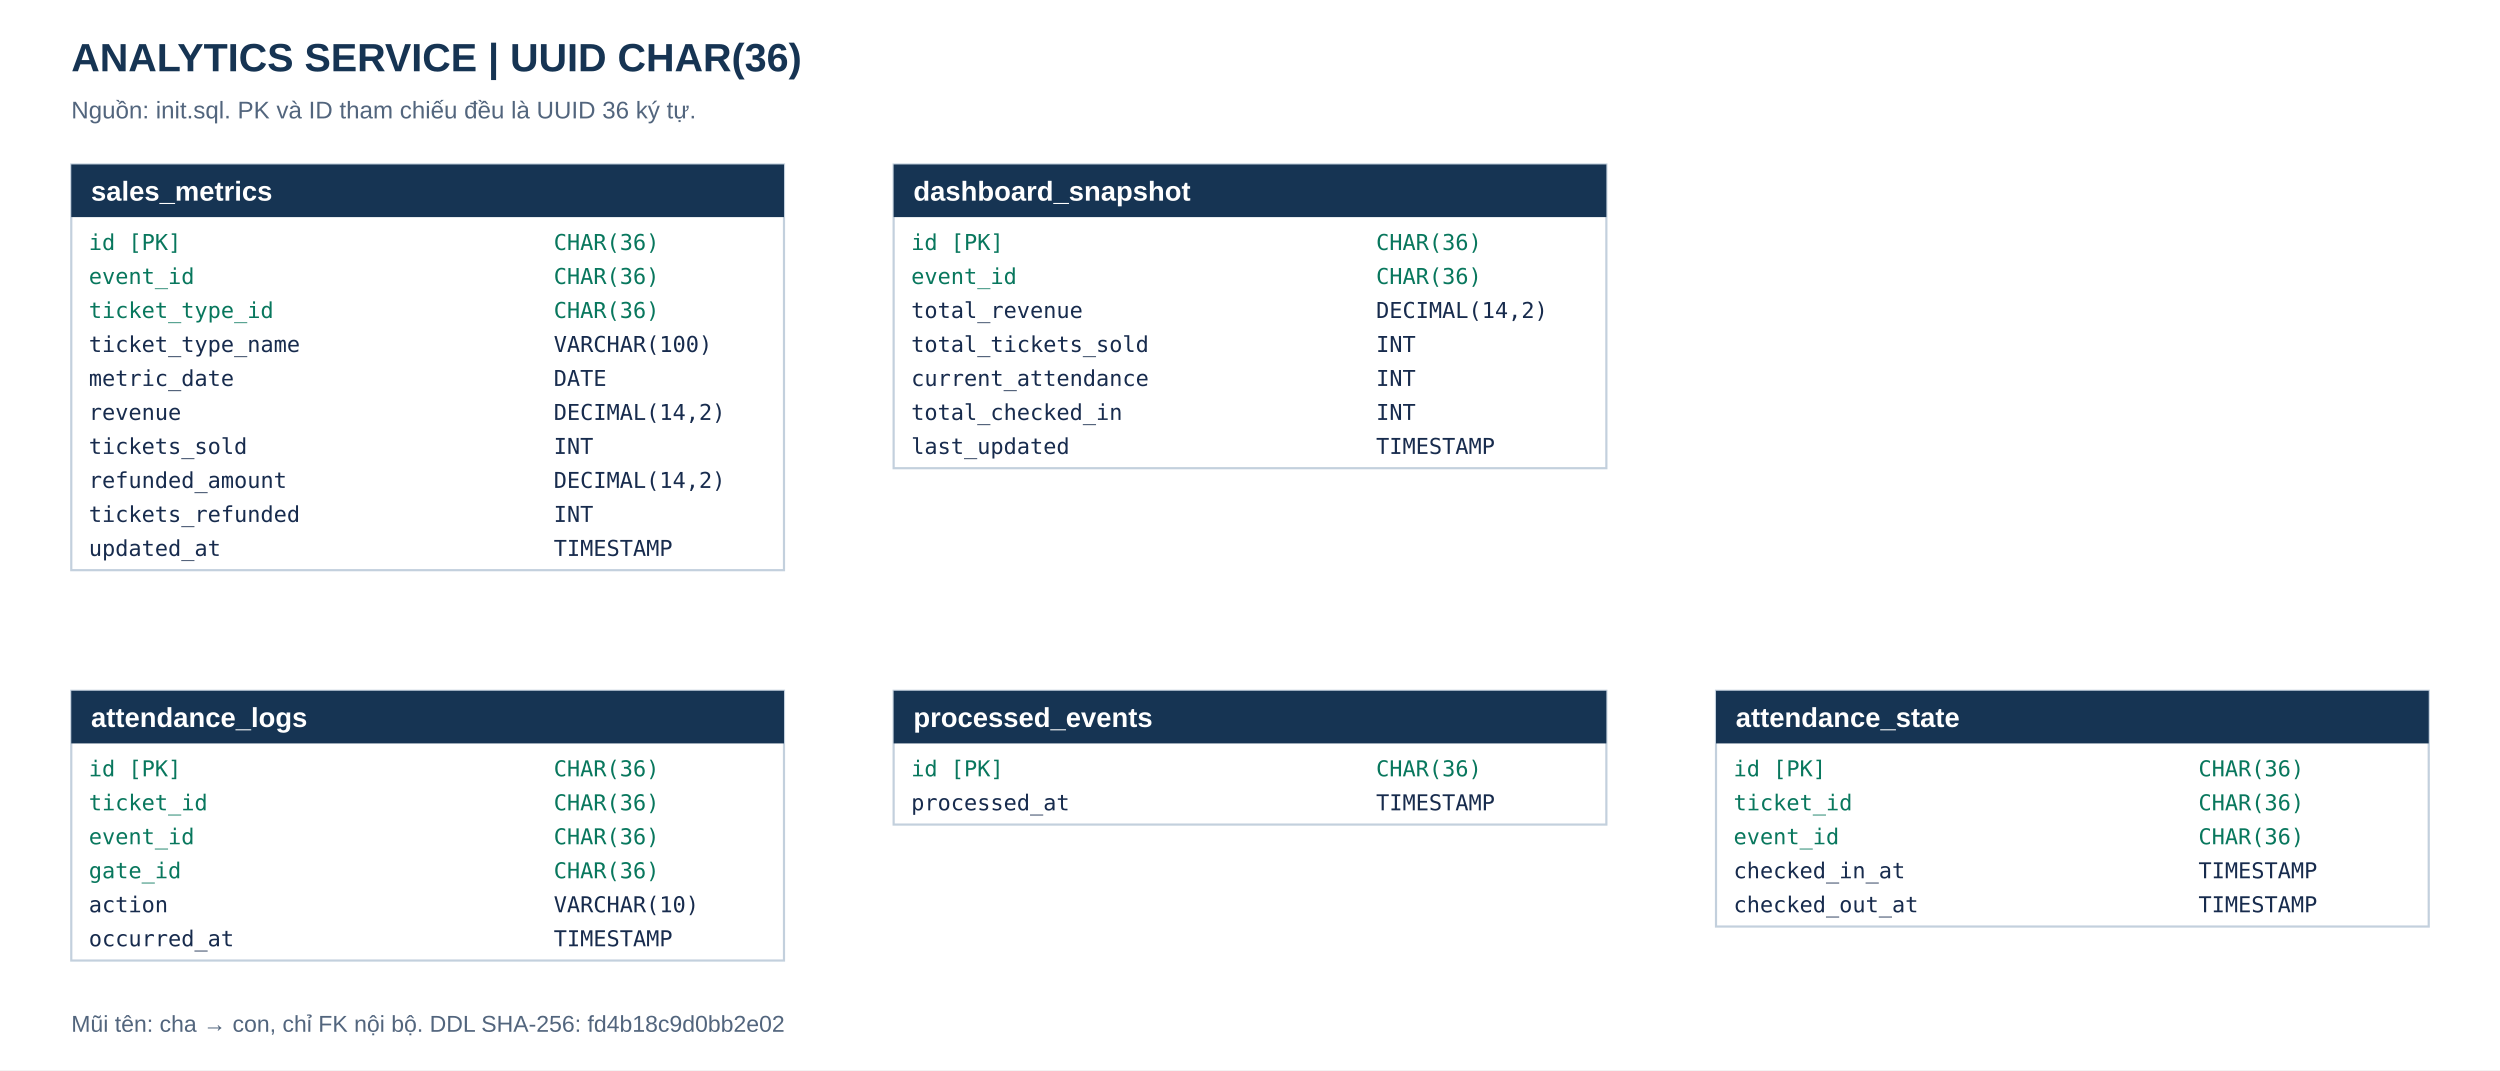
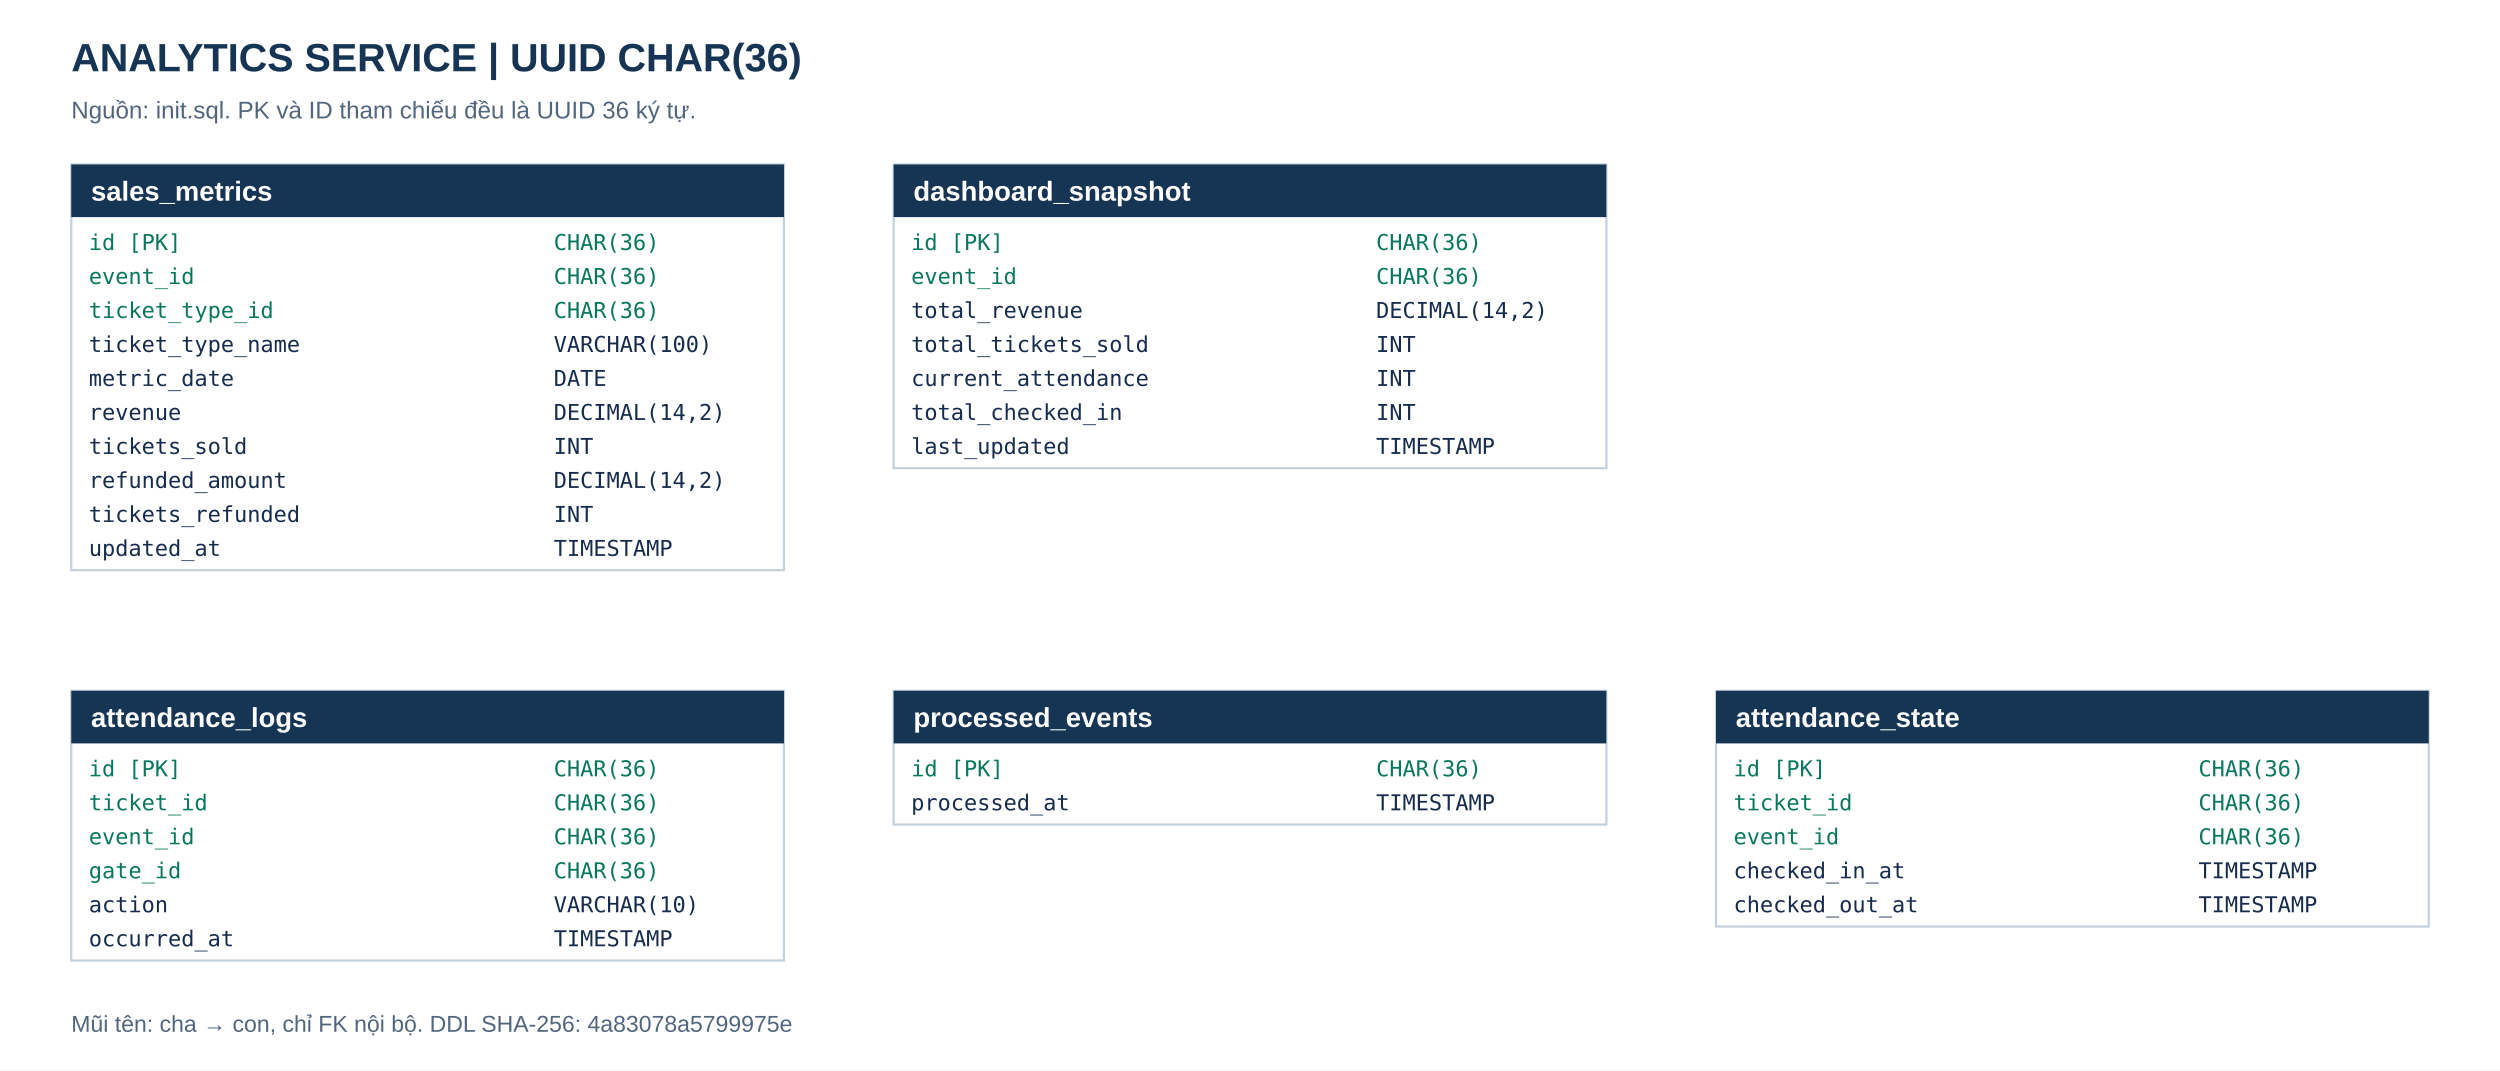
<svg xmlns="http://www.w3.org/2000/svg" width="2280" height="976" viewBox="0 0 2280 976" role="img" aria-labelledby="title desc">
  <defs>
    <marker id="arrow" viewBox="0 0 10 10" refX="9" refY="5" markerWidth="8" markerHeight="8" orient="auto-start-reverse">
      <path d="M 0 0 L 10 5 L 0 10 z" fill="#617891" />
    </marker>
  </defs>
  <rect width="100%" height="100%" fill="white" />
  <text x="65" y="65" font-family="Segoe UI,Arial,sans-serif" font-size="36" font-weight="700" fill="#163453">ANALYTICS SERVICE | UUID CHAR(36)</text>
  <text x="65" y="108" font-family="Segoe UI,Arial,sans-serif" font-size="22" fill="#52657d">Nguồn: init.sql. PK và ID tham chiếu đều là UUID 36 ký tự.</text>
  <g data-table="sales_metrics">
    <rect x="65" y="150" width="650" height="370" fill="white" stroke="#c3d0dd" stroke-width="2" />
    <rect x="65" y="150" width="650" height="48" fill="#163453" />
    <text x="83" y="183" font-family="Segoe UI,Arial,sans-serif" font-size="25" font-weight="700" fill="white">sales_metrics</text>
    <text data-column="id" x="81" y="228" font-family="Consolas,monospace" font-size="20" fill="#08775d">id [PK]</text>
    <text x="505" y="228" font-family="Consolas,monospace" font-size="20" fill="#08775d">CHAR(36)</text>
    <text data-column="event_id" x="81" y="259" font-family="Consolas,monospace" font-size="20" fill="#08775d">event_id</text>
    <text x="505" y="259" font-family="Consolas,monospace" font-size="20" fill="#08775d">CHAR(36)</text>
    <text data-column="ticket_type_id" x="81" y="290" font-family="Consolas,monospace" font-size="20" fill="#08775d">ticket_type_id</text>
    <text x="505" y="290" font-family="Consolas,monospace" font-size="20" fill="#08775d">CHAR(36)</text>
    <text data-column="ticket_type_name" x="81" y="321" font-family="Consolas,monospace" font-size="20" fill="#172b4d">ticket_type_name</text>
    <text x="505" y="321" font-family="Consolas,monospace" font-size="20" fill="#172b4d">VARCHAR(100)</text>
    <text data-column="metric_date" x="81" y="352" font-family="Consolas,monospace" font-size="20" fill="#172b4d">metric_date</text>
    <text x="505" y="352" font-family="Consolas,monospace" font-size="20" fill="#172b4d">DATE</text>
    <text data-column="revenue" x="81" y="383" font-family="Consolas,monospace" font-size="20" fill="#172b4d">revenue</text>
    <text x="505" y="383" font-family="Consolas,monospace" font-size="20" fill="#172b4d">DECIMAL(14,2)</text>
    <text data-column="tickets_sold" x="81" y="414" font-family="Consolas,monospace" font-size="20" fill="#172b4d">tickets_sold</text>
    <text x="505" y="414" font-family="Consolas,monospace" font-size="20" fill="#172b4d">INT</text>
    <text data-column="refunded_amount" x="81" y="445" font-family="Consolas,monospace" font-size="20" fill="#172b4d">refunded_amount</text>
    <text x="505" y="445" font-family="Consolas,monospace" font-size="20" fill="#172b4d">DECIMAL(14,2)</text>
    <text data-column="tickets_refunded" x="81" y="476" font-family="Consolas,monospace" font-size="20" fill="#172b4d">tickets_refunded</text>
    <text x="505" y="476" font-family="Consolas,monospace" font-size="20" fill="#172b4d">INT</text>
    <text data-column="updated_at" x="81" y="507" font-family="Consolas,monospace" font-size="20" fill="#172b4d">updated_at</text>
    <text x="505" y="507" font-family="Consolas,monospace" font-size="20" fill="#172b4d">TIMESTAMP</text>
  </g>
  <g data-table="dashboard_snapshot">
    <rect x="815" y="150" width="650" height="277" fill="white" stroke="#c3d0dd" stroke-width="2" />
    <rect x="815" y="150" width="650" height="48" fill="#163453" />
    <text x="833" y="183" font-family="Segoe UI,Arial,sans-serif" font-size="25" font-weight="700" fill="white">dashboard_snapshot</text>
    <text data-column="id" x="831" y="228" font-family="Consolas,monospace" font-size="20" fill="#08775d">id [PK]</text>
    <text x="1255" y="228" font-family="Consolas,monospace" font-size="20" fill="#08775d">CHAR(36)</text>
    <text data-column="event_id" x="831" y="259" font-family="Consolas,monospace" font-size="20" fill="#08775d">event_id</text>
    <text x="1255" y="259" font-family="Consolas,monospace" font-size="20" fill="#08775d">CHAR(36)</text>
    <text data-column="total_revenue" x="831" y="290" font-family="Consolas,monospace" font-size="20" fill="#172b4d">total_revenue</text>
    <text x="1255" y="290" font-family="Consolas,monospace" font-size="20" fill="#172b4d">DECIMAL(14,2)</text>
    <text data-column="total_tickets_sold" x="831" y="321" font-family="Consolas,monospace" font-size="20" fill="#172b4d">total_tickets_sold</text>
    <text x="1255" y="321" font-family="Consolas,monospace" font-size="20" fill="#172b4d">INT</text>
    <text data-column="current_attendance" x="831" y="352" font-family="Consolas,monospace" font-size="20" fill="#172b4d">current_attendance</text>
    <text x="1255" y="352" font-family="Consolas,monospace" font-size="20" fill="#172b4d">INT</text>
    <text data-column="total_checked_in" x="831" y="383" font-family="Consolas,monospace" font-size="20" fill="#172b4d">total_checked_in</text>
    <text x="1255" y="383" font-family="Consolas,monospace" font-size="20" fill="#172b4d">INT</text>
    <text data-column="last_updated" x="831" y="414" font-family="Consolas,monospace" font-size="20" fill="#172b4d">last_updated</text>
    <text x="1255" y="414" font-family="Consolas,monospace" font-size="20" fill="#172b4d">TIMESTAMP</text>
  </g>
  <g data-table="attendance_logs">
    <rect x="65" y="630" width="650" height="246" fill="white" stroke="#c3d0dd" stroke-width="2" />
    <rect x="65" y="630" width="650" height="48" fill="#163453" />
    <text x="83" y="663" font-family="Segoe UI,Arial,sans-serif" font-size="25" font-weight="700" fill="white">attendance_logs</text>
    <text data-column="id" x="81" y="708" font-family="Consolas,monospace" font-size="20" fill="#08775d">id [PK]</text>
    <text x="505" y="708" font-family="Consolas,monospace" font-size="20" fill="#08775d">CHAR(36)</text>
    <text data-column="ticket_id" x="81" y="739" font-family="Consolas,monospace" font-size="20" fill="#08775d">ticket_id</text>
    <text x="505" y="739" font-family="Consolas,monospace" font-size="20" fill="#08775d">CHAR(36)</text>
    <text data-column="event_id" x="81" y="770" font-family="Consolas,monospace" font-size="20" fill="#08775d">event_id</text>
    <text x="505" y="770" font-family="Consolas,monospace" font-size="20" fill="#08775d">CHAR(36)</text>
    <text data-column="gate_id" x="81" y="801" font-family="Consolas,monospace" font-size="20" fill="#08775d">gate_id</text>
    <text x="505" y="801" font-family="Consolas,monospace" font-size="20" fill="#08775d">CHAR(36)</text>
    <text data-column="action" x="81" y="832" font-family="Consolas,monospace" font-size="20" fill="#172b4d">action</text>
    <text x="505" y="832" font-family="Consolas,monospace" font-size="20" fill="#172b4d">VARCHAR(10)</text>
    <text data-column="occurred_at" x="81" y="863" font-family="Consolas,monospace" font-size="20" fill="#172b4d">occurred_at</text>
    <text x="505" y="863" font-family="Consolas,monospace" font-size="20" fill="#172b4d">TIMESTAMP</text>
  </g>
  <g data-table="processed_events">
    <rect x="815" y="630" width="650" height="122" fill="white" stroke="#c3d0dd" stroke-width="2" />
    <rect x="815" y="630" width="650" height="48" fill="#163453" />
    <text x="833" y="663" font-family="Segoe UI,Arial,sans-serif" font-size="25" font-weight="700" fill="white">processed_events</text>
    <text data-column="id" x="831" y="708" font-family="Consolas,monospace" font-size="20" fill="#08775d">id [PK]</text>
    <text x="1255" y="708" font-family="Consolas,monospace" font-size="20" fill="#08775d">CHAR(36)</text>
    <text data-column="processed_at" x="831" y="739" font-family="Consolas,monospace" font-size="20" fill="#172b4d">processed_at</text>
    <text x="1255" y="739" font-family="Consolas,monospace" font-size="20" fill="#172b4d">TIMESTAMP</text>
  </g>
  <g data-table="attendance_state">
    <rect x="1565" y="630" width="650" height="215" fill="white" stroke="#c3d0dd" stroke-width="2" />
    <rect x="1565" y="630" width="650" height="48" fill="#163453" />
    <text x="1583" y="663" font-family="Segoe UI,Arial,sans-serif" font-size="25" font-weight="700" fill="white">attendance_state</text>
    <text data-column="id" x="1581" y="708" font-family="Consolas,monospace" font-size="20" fill="#08775d">id [PK]</text>
    <text x="2005" y="708" font-family="Consolas,monospace" font-size="20" fill="#08775d">CHAR(36)</text>
    <text data-column="ticket_id" x="1581" y="739" font-family="Consolas,monospace" font-size="20" fill="#08775d">ticket_id</text>
    <text x="2005" y="739" font-family="Consolas,monospace" font-size="20" fill="#08775d">CHAR(36)</text>
    <text data-column="event_id" x="1581" y="770" font-family="Consolas,monospace" font-size="20" fill="#08775d">event_id</text>
    <text x="2005" y="770" font-family="Consolas,monospace" font-size="20" fill="#08775d">CHAR(36)</text>
    <text data-column="checked_in_at" x="1581" y="801" font-family="Consolas,monospace" font-size="20" fill="#172b4d">checked_in_at</text>
    <text x="2005" y="801" font-family="Consolas,monospace" font-size="20" fill="#172b4d">TIMESTAMP</text>
    <text data-column="checked_out_at" x="1581" y="832" font-family="Consolas,monospace" font-size="20" fill="#172b4d">checked_out_at</text>
    <text x="2005" y="832" font-family="Consolas,monospace" font-size="20" fill="#172b4d">TIMESTAMP</text>
  </g>
-   <text x="65" y="941" font-family="Segoe UI,Arial,sans-serif" font-size="21" fill="#52657d">Mũi tên: cha → con, chỉ FK nội bộ. DDL SHA-256: fd4b18c9d0bb2e02</text>
+   <text x="65" y="941" font-family="Segoe UI,Arial,sans-serif" font-size="21" fill="#52657d">Mũi tên: cha → con, chỉ FK nội bộ. DDL SHA-256: 4a83078a5799975e</text>
</svg>
